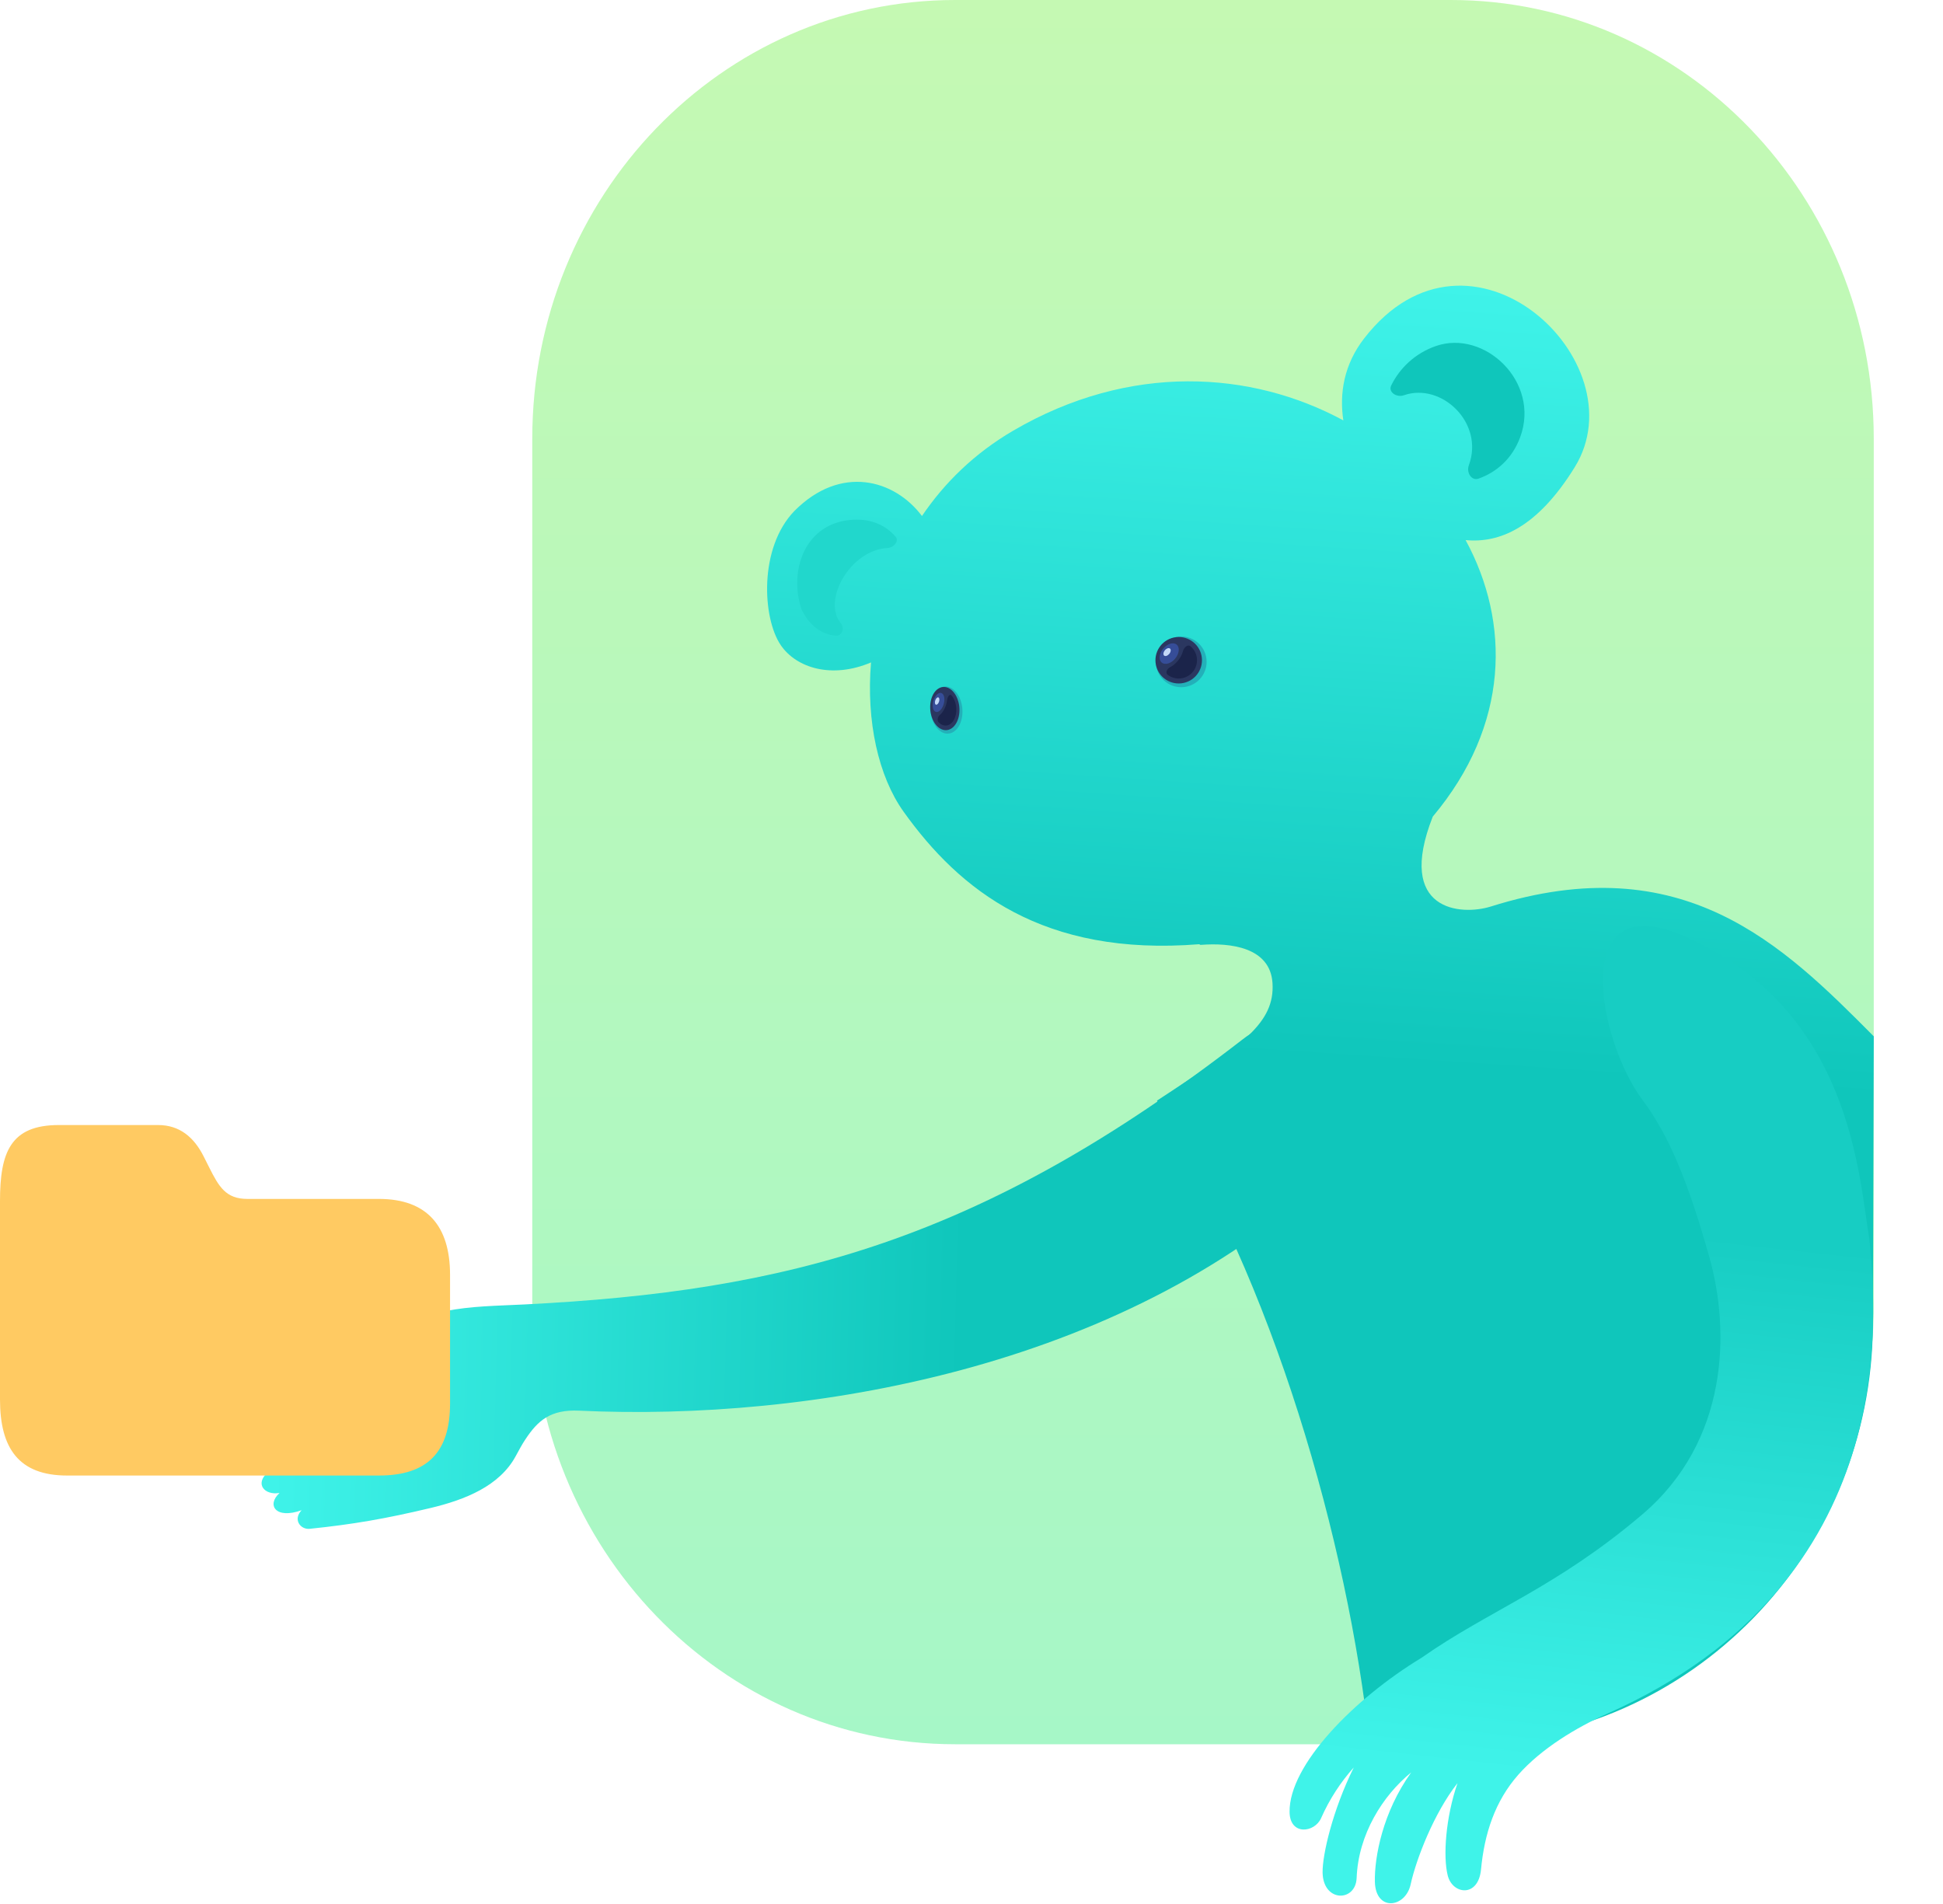
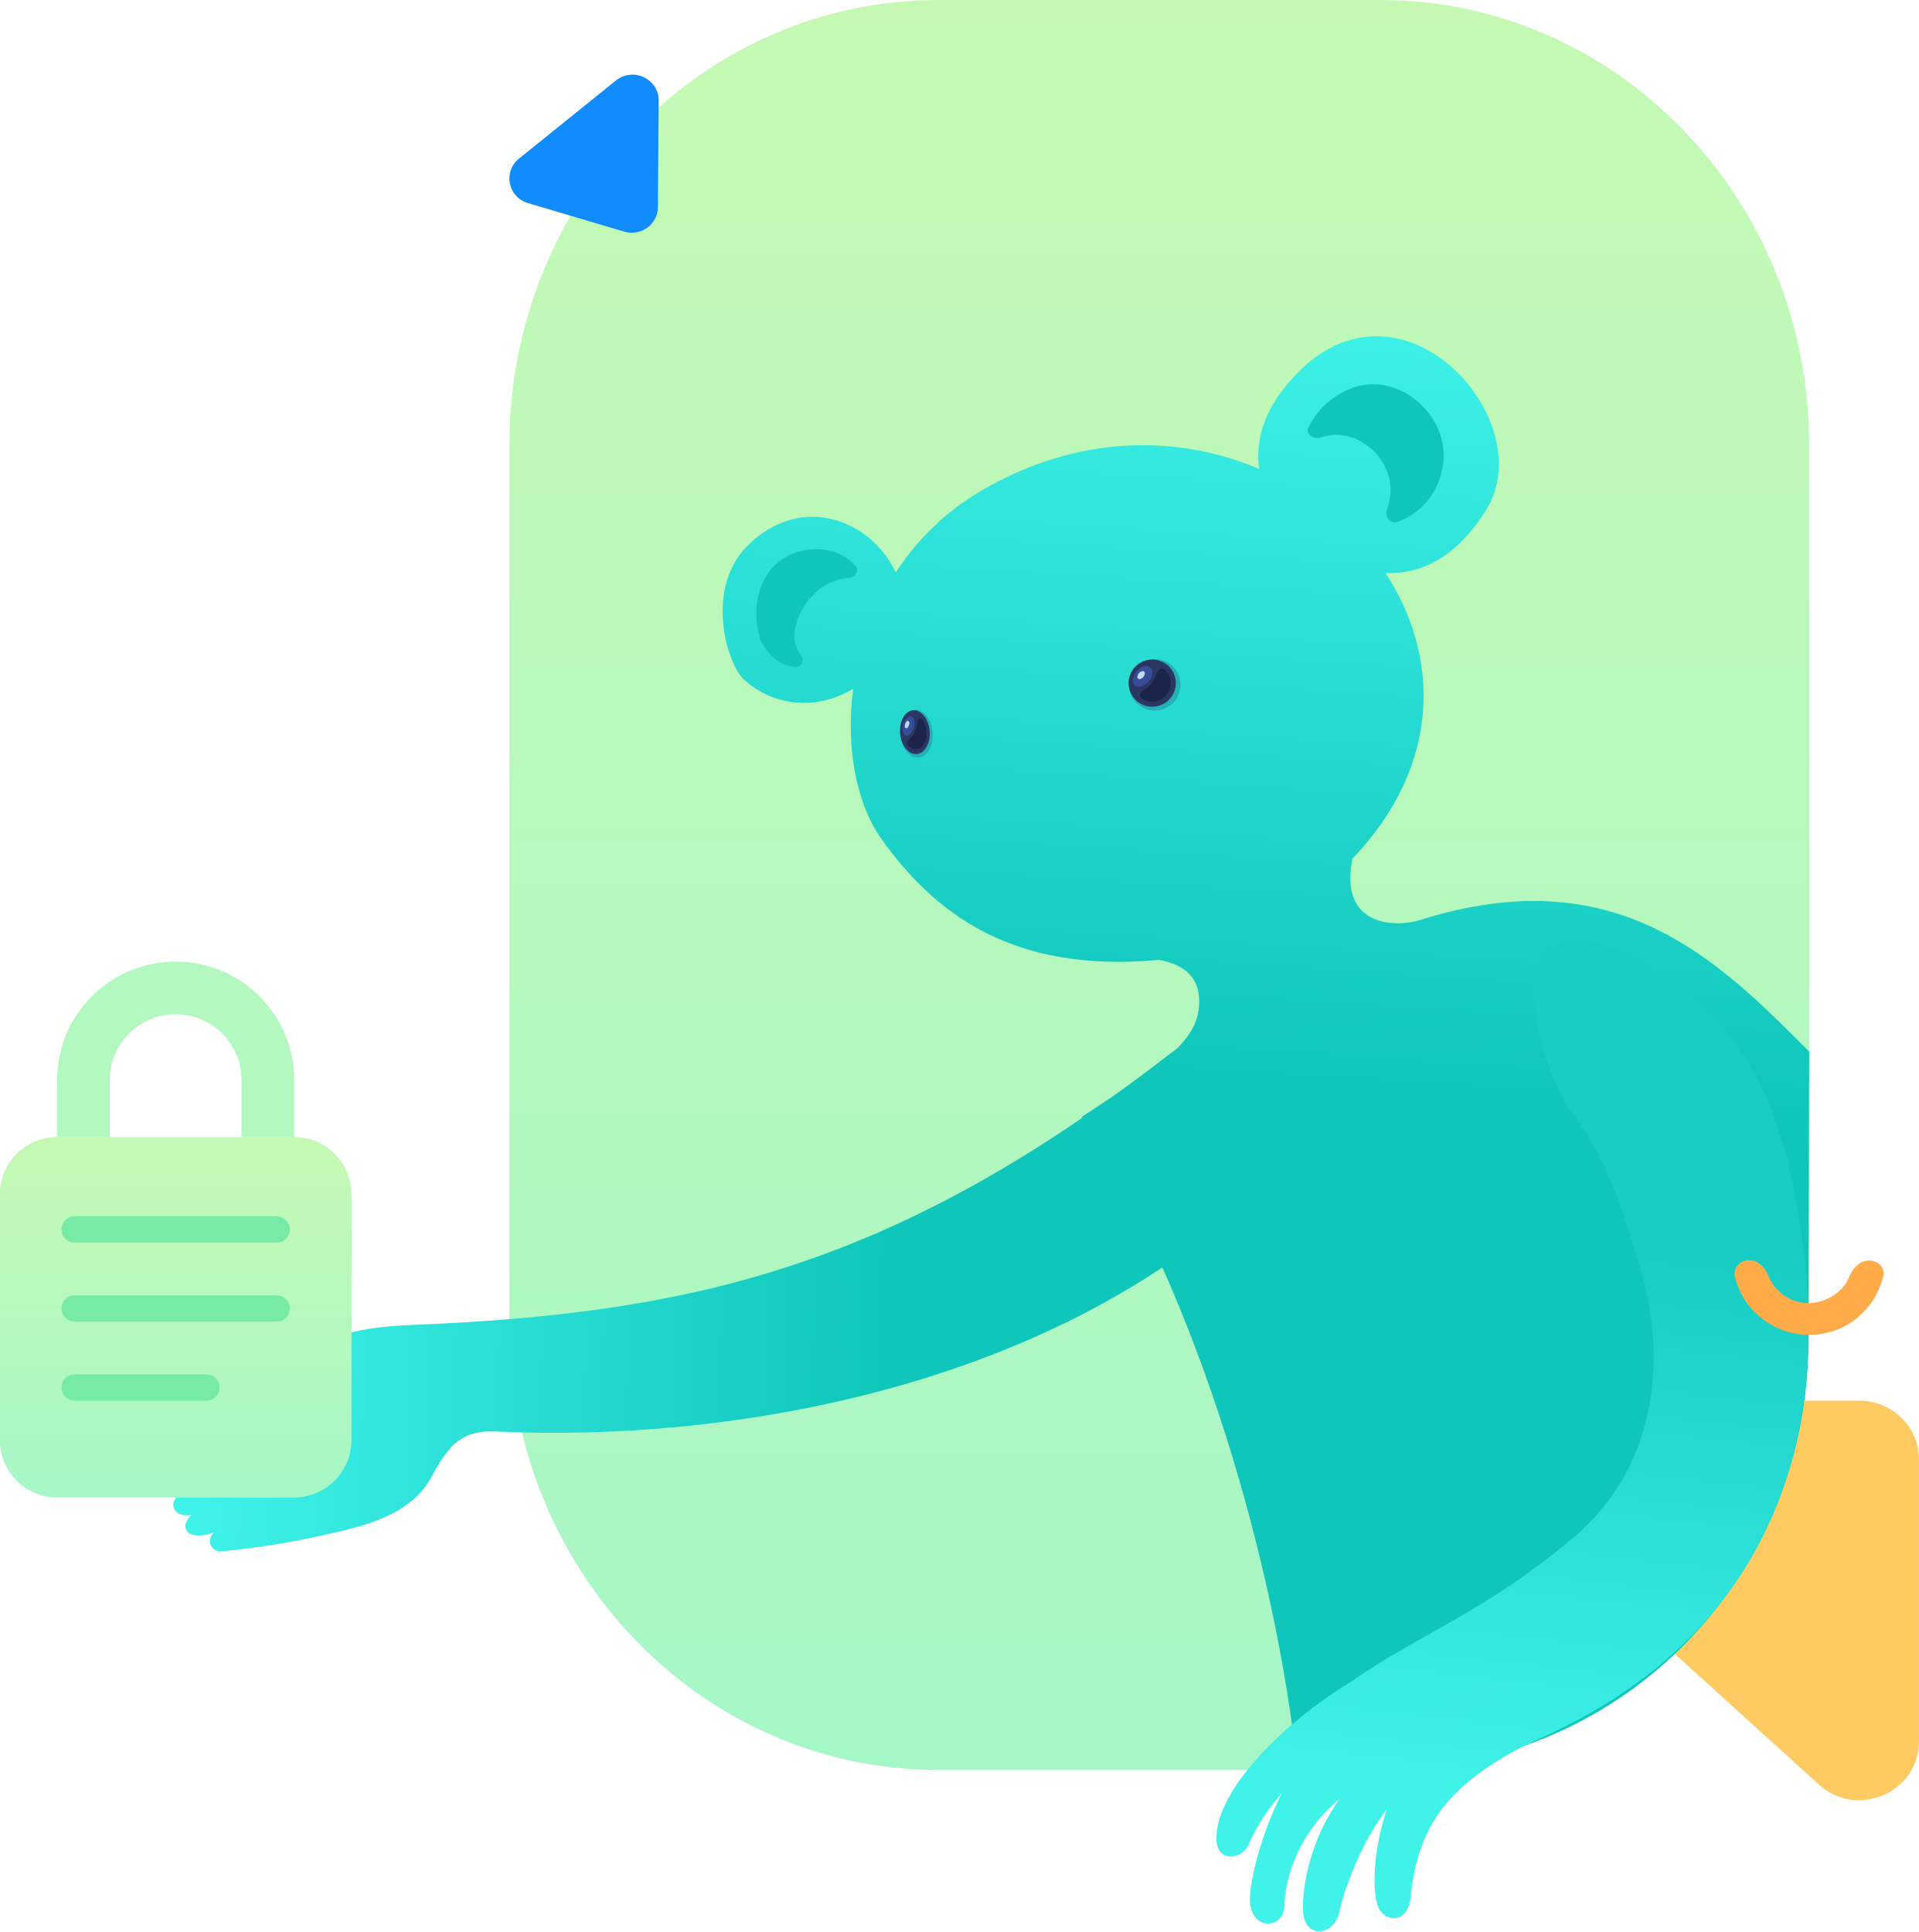
- <svg xmlns="http://www.w3.org/2000/svg" width="449" height="440" viewBox="0 0 449 440" fill="none">
-   <path d="M123 101.4C123 45.4 166.7 0 220.7 0H335.3C389.3 0 433 45.4 433 101.4V301.7C433 357.7 389.3 403.1 335.3 403.1H220.7C166.7 403.1 123 357.7 123 301.7V101.4Z" fill="url(#paint0_linear)" />
-   <path d="M287.163 240.2C226.776 286.939 181.726 298.409 121.229 301.459C108.628 302.095 96.292 301.624 87.352 311.522C83.962 315.276 80.723 318.863 72.354 318.483C64.433 318.124 65.77 325.531 72.097 326.232C76.132 326.679 79.899 326.212 83.567 324.096C84.292 323.677 85.261 324.2 85.267 325.038C85.282 327.115 85.468 329.02 85.849 330.838C85.968 331.41 85.602 331.979 85.024 332.056C77.643 333.035 68.915 331.438 64.704 333.742C59.855 336.396 59.623 339.481 61.976 340.186C58.718 342.935 61.169 345.625 64.599 345.028C61.556 347.794 63.666 351.178 69.696 349.016C67.63 351.184 69.441 353.534 71.572 353.313C81.624 352.27 89 351.001 99.5 348.501C107.5 346.596 115.419 343.423 119.154 336.551C119.968 335.053 120.654 333.791 121.21 332.95L121.407 332.65C124.297 328.271 127.205 325.7 133.841 326.011C186.703 328.488 258.658 316.413 306.392 272.443C328.705 251.889 306.805 224.998 287.163 240.2Z" fill="url(#paint1_linear)" />
-   <path fill-rule="evenodd" clip-rule="evenodd" d="M363.887 107.987C355.17 122.066 346.422 125.573 338.681 124.813C349.042 143.877 348.869 167.555 331.09 188.725C322.44 210.689 337.714 211.635 344.5 209.5C389 195.501 412 218.358 433 239.501L432.793 306.071C432.629 358.78 390.804 402.143 338.099 402.839C330.414 402.94 323.085 403 316.5 403C311.5 356.501 294.055 295.5 267.353 254.368C268.395 253.682 269.407 253.018 270.388 252.374C286.868 241.562 294.66 236.449 294.055 227.164C293.515 218.873 284.244 217.843 277.548 218.358C277.341 218.374 277.218 218.322 277.175 218.208C240.973 221.111 221.779 205.726 208.804 187.58C202.999 179.461 200.139 166.734 201.281 153.089C192.225 156.932 184.017 154.379 180.416 149.086C176.174 142.853 175.311 126.629 183.57 118.089C194.27 107.308 206.681 110.786 213.054 119.248C218.22 111.609 225.176 104.759 234.156 99.517C261.11 83.781 289.19 85.669 310.426 97.152C309.481 90.907 310.579 84.233 315.209 78.24C339.658 46.598 378.989 83.594 363.887 107.987Z" fill="url(#paint2_linear)" />
-   <path d="M278.701 151.728C279.38 154.891 277.363 158.007 274.195 158.687C271.027 159.367 267.909 157.354 267.23 154.191C266.551 151.027 268.568 147.912 271.736 147.232C274.904 146.551 278.022 148.565 278.701 151.728Z" fill="#23B0B9" />
-   <path d="M277.64 151.455C278.263 154.354 276.414 157.21 273.511 157.833C270.607 158.456 267.749 156.611 267.127 153.712C266.505 150.813 268.354 147.958 271.257 147.334C274.16 146.711 277.018 148.556 277.64 151.455Z" fill="#2B3760" />
-   <path d="M271.91 148.975C272.674 149.611 272.522 151.055 271.57 152.2C270.618 153.345 269.226 153.757 268.461 153.121C267.697 152.485 267.849 151.042 268.801 149.897C269.753 148.752 271.145 148.339 271.91 148.975Z" fill="#364D98" />
-   <path d="M270.371 149.884C270.649 150.115 270.572 150.667 270.198 151.116C269.824 151.566 269.296 151.743 269.018 151.511C268.74 151.28 268.817 150.728 269.191 150.279C269.565 149.829 270.093 149.652 270.371 149.884Z" fill="#C3D8F8" />
-   <path d="M270.397 154.185C269.699 154.544 269.212 155.489 269.841 155.96C270.786 156.669 272.022 156.981 273.269 156.713C275.553 156.223 277.007 153.977 276.517 151.697C276.312 150.742 275.799 149.933 275.104 149.351C274.459 148.811 273.569 149.674 273.362 150.489C273.176 151.225 272.78 152.005 272.19 152.715C271.651 153.363 271.027 153.861 270.397 154.185Z" fill="#1B244A" />
-   <path d="M222.267 162.924C222.837 165.863 221.71 168.77 219.751 169.419C217.791 170.067 215.741 168.211 215.171 165.273C214.601 162.335 215.728 159.428 217.687 158.779C219.646 158.13 221.697 159.986 222.267 162.924Z" fill="#23B0B9" />
-   <path d="M221.588 162.676C222.11 165.369 221.078 168.034 219.282 168.628C217.486 169.223 215.607 167.522 215.085 164.829C214.563 162.136 215.595 159.472 217.391 158.877C219.186 158.283 221.066 159.984 221.588 162.676Z" fill="#2B3760" />
-   <path d="M217.873 160.398C218.382 160.985 218.352 162.329 217.806 163.398C217.259 164.468 216.404 164.858 215.894 164.271C215.385 163.683 215.415 162.34 215.961 161.271C216.508 160.201 217.364 159.81 217.873 160.398Z" fill="#364D98" />
-   <path d="M216.947 161.254C217.132 161.467 217.108 161.98 216.894 162.4C216.68 162.819 216.356 162.987 216.171 162.773C215.986 162.56 216.01 162.047 216.224 161.627C216.438 161.207 216.762 161.04 216.947 161.254Z" fill="#C3D8F8" />
-   <path d="M217.16 165.252C216.738 165.589 216.475 166.47 216.891 166.905C217.517 167.56 218.308 167.843 219.079 167.588C220.491 167.12 221.303 165.025 220.892 162.907C220.72 162.02 220.361 161.27 219.898 160.732C219.469 160.234 218.948 161.041 218.856 161.8C218.772 162.486 218.559 163.213 218.22 163.876C217.911 164.481 217.541 164.948 217.16 165.252Z" fill="#1B244A" />
-   <path d="M87.554 277.072C98.707 277.072 104 283.368 104 294.619V324.395C104 335.646 98.707 341 87.554 341H15.509C4.357 341 -2.7227e-06 334.704 0 323.453L9.74104e-06 277.547C1.24637e-05 266.296 2.433 260 13.586 260L36.541 260C41.485 260 44.827 262.803 47.063 267.253L48.354 269.82C50.591 274.269 52.208 277.072 57.153 277.072H87.554Z" fill="#FFCA62" />
-   <path d="M339.422 107.552C338.821 109.177 340.024 111.199 341.685 110.606C345.836 109.126 349.458 106.001 351.289 101.049C356.026 88.234 343.008 76.053 331.784 79.98C327.017 81.648 323.472 85.051 321.496 89.066C320.725 90.632 322.744 91.929 324.417 91.344C333.052 88.323 343.066 97.693 339.422 107.552Z" fill="#0FC6BB" />
-   <path d="M205.098 126.643C206.519 126.568 207.826 125.066 206.967 124.052C204.821 121.516 201.506 119.878 197.177 120.107C185.974 120.698 182.228 131.897 185.21 140.795C186.728 144.074 189.603 146.728 193.228 146.898C194.643 146.965 195.186 145.1 194.33 144.074C189.912 138.783 196.48 127.098 205.098 126.643Z" fill="#21D7CC" />
-   <path d="M389.302 216.394C427.933 233.391 429.509 271.905 432.001 286.5C433.501 303.5 440 365.486 371.501 396C364.258 399.227 356.191 404.107 350.876 410.126C345.438 416.283 343.029 423.779 342.242 432.038C341.619 438.579 335.657 437.867 334.544 433.418C333.446 429.026 334.059 420.086 336.801 412.104C331.403 418.945 327.255 429.653 325.984 435.473C324.785 440.963 317.879 441.837 317.716 434.879C317.586 429.305 319.486 418.823 326.103 409.613C319.5 415 313.883 423.94 313.5 434C313.286 439.615 305.727 439.68 305.632 432.72C305.577 428.641 307.959 418.314 312.834 408.469C309.798 411.87 307.225 415.791 305.292 420.168C303.789 423.571 298.063 424.277 298.001 418.737C297.879 407.921 312.834 392.612 328.501 383.112C344.175 372.112 359.502 367 379.501 350C399.5 333 399.817 307.568 395.001 290.5C390.185 273.432 385.792 262.5 379.501 254.112C369.519 240.804 362.003 204.382 389.302 216.394Z" fill="url(#paint3_linear)" />
+ <svg xmlns="http://www.w3.org/2000/svg" width="437" height="440" viewBox="0 0 437 440" fill="none">
+   <path d="M343.379 342.2C334.315 333.933 340.268 319 352.579 319L423.471 319C430.912 319 437 325 437 332.333L437 396.599C437 408.199 422.93 414.333 414.271 406.466L343.379 342.2Z" fill="#FFCA62" />
+   <path d="M116 101.4C116 45.4 159.7 0 213.7 0H314.3C368.3 0 412 45.4 412 101.4V301.7C412 357.7 368.3 403.1 314.3 403.1H213.7C159.7 403.1 116 357.7 116 301.7V101.4Z" fill="url(#paint0_linear)" />
+   <path d="M118.195 36.116C114.511 39.079 115.65 44.899 120.225 46.252L142.152 52.749C145.963 53.866 149.803 51.117 149.822 47.192L150 22.92C150.034 17.982 144.19 15.168 140.24 18.351L118.195 36.116Z" fill="#108CFF" />
+   <path d="M266.163 240.201C205.776 286.94 160.726 298.409 100.229 301.46C87.628 302.095 75.292 301.624 66.352 311.523C62.962 315.277 59.723 318.863 51.354 318.483C43.433 318.124 44.77 325.531 51.097 326.232C55.133 326.68 58.899 326.212 62.567 324.096C63.292 323.678 64.261 324.2 64.267 325.038C64.282 327.116 64.468 329.02 64.849 330.839C64.968 331.41 64.602 331.98 64.024 332.056C56.643 333.035 47.915 331.438 43.704 333.742C38.855 336.396 38.623 339.481 40.976 340.186C37.718 342.935 40.169 345.625 43.599 345.029C40.556 347.794 42.666 351.178 48.696 349.016C46.63 351.184 48.441 353.534 50.572 353.313C60.624 352.27 68 351.001 78.5 348.501C86.5 346.596 94.419 343.424 98.154 336.551C98.968 335.054 99.654 333.791 100.21 332.95L100.407 332.65C103.297 328.271 106.205 325.7 112.841 326.011C165.703 328.489 237.658 316.413 285.392 272.443C307.705 251.889 285.805 224.998 266.163 240.201Z" fill="url(#paint1_linear)" />
+   <path fill-rule="evenodd" clip-rule="evenodd" d="M338.5 116C331.431 127.418 323.174 130.798 315.518 130.498C327.826 149.291 328.46 174.141 307.993 195.555C304.873 210.867 317.502 211.387 323.5 209.5C368 195.501 391 218.358 412 239.501L411.793 306.071C411.629 358.78 369.803 402.143 317.099 402.839C309.414 402.94 302.085 403 295.5 403C290.5 356.501 273.055 295.5 246.353 254.368C247.395 253.682 248.407 253.018 249.388 252.374C265.867 241.562 273.66 236.449 273.055 227.164C272.701 221.719 268.581 219.406 263.898 218.605C230.287 221.766 212.629 207.719 200.751 191.106C195.071 183.162 192.517 170.328 194.305 156.85C183.672 163.23 173.113 159.055 168.535 153.785C164.294 147.552 161.742 133.039 170 124.5C182.639 111.765 198.601 118.743 203.986 130.369C208.703 123.116 215.167 116.603 223.619 111.669C245.601 98.836 268.414 98.997 286.744 106.801C285.971 101.241 287.311 95.006 292.18 88.704C316.629 57.061 351.533 94.951 338.5 116Z" fill="url(#paint2_linear)" />
+   <path d="M268.707 154.728C269.386 157.891 267.368 161.007 264.2 161.687C261.033 162.367 257.914 160.354 257.235 157.191C256.556 154.027 258.573 150.912 261.741 150.232C264.909 149.551 268.027 151.565 268.707 154.728Z" fill="#23B0B9" />
+   <path d="M267.646 154.455C268.268 157.354 266.419 160.21 263.516 160.833C260.613 161.456 257.755 159.611 257.132 156.712C256.51 153.813 258.359 150.958 261.262 150.334C264.165 149.711 267.023 151.556 267.646 154.455Z" fill="#2B3760" />
+   <path d="M261.915 151.975C262.68 152.611 262.528 154.055 261.576 155.2C260.623 156.345 259.232 156.757 258.467 156.121C257.702 155.485 257.854 154.042 258.806 152.897C259.758 151.752 261.15 151.339 261.915 151.975Z" fill="#364D98" />
+   <path d="M260.539 152.935C260.817 153.167 260.74 153.718 260.366 154.168C259.992 154.617 259.464 154.794 259.186 154.563C258.908 154.332 258.985 153.78 259.359 153.331C259.733 152.881 260.261 152.704 260.539 152.935Z" fill="#C3D8F8" />
+   <path d="M260.403 157.185C259.705 157.544 259.218 158.489 259.846 158.96C260.791 159.669 262.028 159.981 263.275 159.713C265.558 159.223 267.012 156.977 266.522 154.697C266.318 153.742 265.804 152.933 265.109 152.351C264.464 151.811 263.574 152.674 263.368 153.489C263.181 154.225 262.786 155.005 262.195 155.715C261.657 156.363 261.032 156.861 260.403 157.185Z" fill="#1B244A" />
+   <path d="M212.272 165.925C212.842 168.863 211.716 171.771 209.756 172.419C207.797 173.068 205.746 171.212 205.176 168.274C204.607 165.336 205.733 162.428 207.692 161.78C209.652 161.131 211.702 162.987 212.272 165.925Z" fill="#23B0B9" />
+   <path d="M211.593 165.677C212.116 168.37 211.083 171.034 209.288 171.629C207.492 172.223 205.613 170.522 205.09 167.83C204.568 165.137 205.6 162.472 207.396 161.878C209.192 161.283 211.071 162.984 211.593 165.677Z" fill="#2B3760" />
+   <path d="M207.878 163.398C208.388 163.985 208.358 165.329 207.811 166.398C207.265 167.468 206.409 167.858 205.9 167.271C205.39 166.683 205.42 165.34 205.967 164.271C206.513 163.201 207.369 162.81 207.878 163.398Z" fill="#364D98" />
+   <path d="M206.953 164.254C207.138 164.467 207.114 164.98 206.899 165.4C206.685 165.819 206.361 165.987 206.176 165.773C205.991 165.56 206.015 165.047 206.229 164.627C206.444 164.207 206.768 164.04 206.953 164.254Z" fill="#C3D8F8" />
+   <path d="M207.166 168.251C206.743 168.589 206.48 169.47 206.896 169.905C207.522 170.56 208.313 170.843 209.084 170.587C210.497 170.12 211.309 168.024 210.898 165.907C210.726 165.02 210.367 164.27 209.903 163.732C209.474 163.233 208.954 164.04 208.861 164.799C208.777 165.485 208.564 166.212 208.225 166.876C207.916 167.48 207.546 167.947 207.166 168.251Z" fill="#1B244A" />
+   <path d="M315.892 115.825C315.291 117.45 316.494 119.472 318.154 118.88C322.306 117.399 325.928 114.274 327.759 109.322C332.496 96.507 319.478 84.326 308.254 88.253C303.486 89.921 299.941 93.325 297.966 97.339C297.194 98.906 299.214 100.203 300.887 99.617C309.522 96.596 319.536 105.967 315.892 115.825Z" fill="#0FC6BB" />
+   <path d="M193.098 131.643C194.519 131.568 195.826 130.066 194.967 129.052C192.821 126.516 189.506 124.878 185.177 125.107C173.974 125.698 170.228 136.897 173.21 145.795C174.728 149.074 177.603 151.728 181.228 151.898C182.643 151.965 183.186 150.1 182.33 149.074C177.912 143.783 184.48 132.098 193.098 131.643Z" fill="#0FC6BB" />
+   <path d="M368.302 216.394C406.933 233.391 408.509 271.905 411.001 286.5C412.501 303.5 419 365.486 350.501 396C343.258 399.227 335.191 404.107 329.876 410.126C324.438 416.283 322.029 423.779 321.242 432.038C320.619 438.579 314.657 437.867 313.544 433.418C312.446 429.026 313.059 420.086 315.801 412.104C310.403 418.945 306.255 429.653 304.984 435.473C303.785 440.963 296.879 441.837 296.716 434.879C296.586 429.305 298.486 418.823 305.103 409.613C298.5 415 292.883 423.94 292.5 434C292.286 439.615 284.727 439.68 284.632 432.72C284.577 428.641 286.959 418.314 291.834 408.469C288.798 411.87 286.225 415.791 284.292 420.168C282.789 423.571 277.063 424.277 277.001 418.737C276.879 407.921 291.834 392.612 307.501 383.112C323.175 372.112 338.502 367 358.501 350C378.5 333 378.817 307.568 374.001 290.5C369.185 273.432 364.792 262.5 358.501 254.112C348.519 240.804 341.003 204.382 368.302 216.394Z" fill="url(#paint3_linear)" />
+   <rect y="259" width="80" height="82" rx="13" fill="#B3F8BF" />
+   <rect y="259" width="80" height="82" rx="13" fill="url(#paint4_linear)" />
+   <rect x="14" y="277" width="52" height="6" rx="3" fill="#77EAA6" />
+   <rect x="14" y="295" width="52" height="6" rx="3" fill="#77EAA6" />
+   <rect x="14" y="313" width="36" height="6" rx="3" fill="#77EAA6" />
+   <path d="M61 259V246C61 234.402 51.598 225 40 225C28.402 225 19 234.402 19 246V259" stroke="#B3F8BF" stroke-width="12" />
+   <path d="M398.362 287C396.262 287 394.662 288.7 395.062 290.7C395.862 293.8 397.362 296.8 399.762 299C403.062 302.2 407.362 304 411.962 304C416.562 304 420.962 302.3 424.162 299C426.562 296.7 428.062 293.8 428.862 290.7C429.362 288.7 427.662 287 425.562 287.1C423.462 287.1 421.962 288.8 421.162 290.7C420.662 291.9 419.962 293 418.962 293.9C417.062 295.7 414.562 296.7 411.962 296.8C409.362 296.8 406.762 295.8 404.962 293.9C403.962 293 403.262 291.9 402.762 290.7C402.062 288.7 400.362 287 398.362 287Z" fill="#FFAB49" />
  <defs>
-     <linearGradient id="paint0_linear" x1="264" y1="403" x2="264" y2="-1.33311e-06" gradientUnits="userSpaceOnUse">
+     <linearGradient id="paint0_linear" x1="243" y1="403" x2="243" y2="-1.20075e-06" gradientUnits="userSpaceOnUse">
      <stop stop-color="#A6F7C7" />
      <stop offset="1" stop-color="#C5F9B3" />
    </linearGradient>
-     <linearGradient id="paint1_linear" x1="296" y1="338.011" x2="63.04" y2="332.097" gradientUnits="userSpaceOnUse">
+     <linearGradient id="paint1_linear" x1="275" y1="338.012" x2="42.04" y2="332.097" gradientUnits="userSpaceOnUse">
      <stop stop-color="#0FC6BB" />
      <stop offset="0.319" stop-color="#0FC6BB" />
      <stop offset="1" stop-color="#3FF3E9" />
    </linearGradient>
-     <linearGradient id="paint2_linear" x1="315.625" y1="64.595" x2="293.289" y2="401.417" gradientUnits="userSpaceOnUse">
+     <linearGradient id="paint2_linear" x1="294.151" y1="64.727" x2="271.826" y2="401.386" gradientUnits="userSpaceOnUse">
      <stop stop-color="#3FF3E9" />
      <stop offset="0.536" stop-color="#0FC6BB" />
    </linearGradient>
-     <linearGradient id="paint3_linear" x1="299.441" y1="214" x2="278.706" y2="401.883" gradientUnits="userSpaceOnUse">
+     <linearGradient id="paint3_linear" x1="278.441" y1="214" x2="257.706" y2="401.883" gradientUnits="userSpaceOnUse">
      <stop stop-color="#17CDC3" />
      <stop offset="0.319" stop-color="#17CDC3" />
      <stop offset="1" stop-color="#3FF3E9" />
    </linearGradient>
+     <linearGradient id="paint4_linear" x1="36.387" y1="340.98" x2="36.387" y2="259" gradientUnits="userSpaceOnUse">
+       <stop stop-color="#A6F7C7" />
+       <stop offset="1" stop-color="#C5F9B3" />
+     </linearGradient>
  </defs>
</svg>
